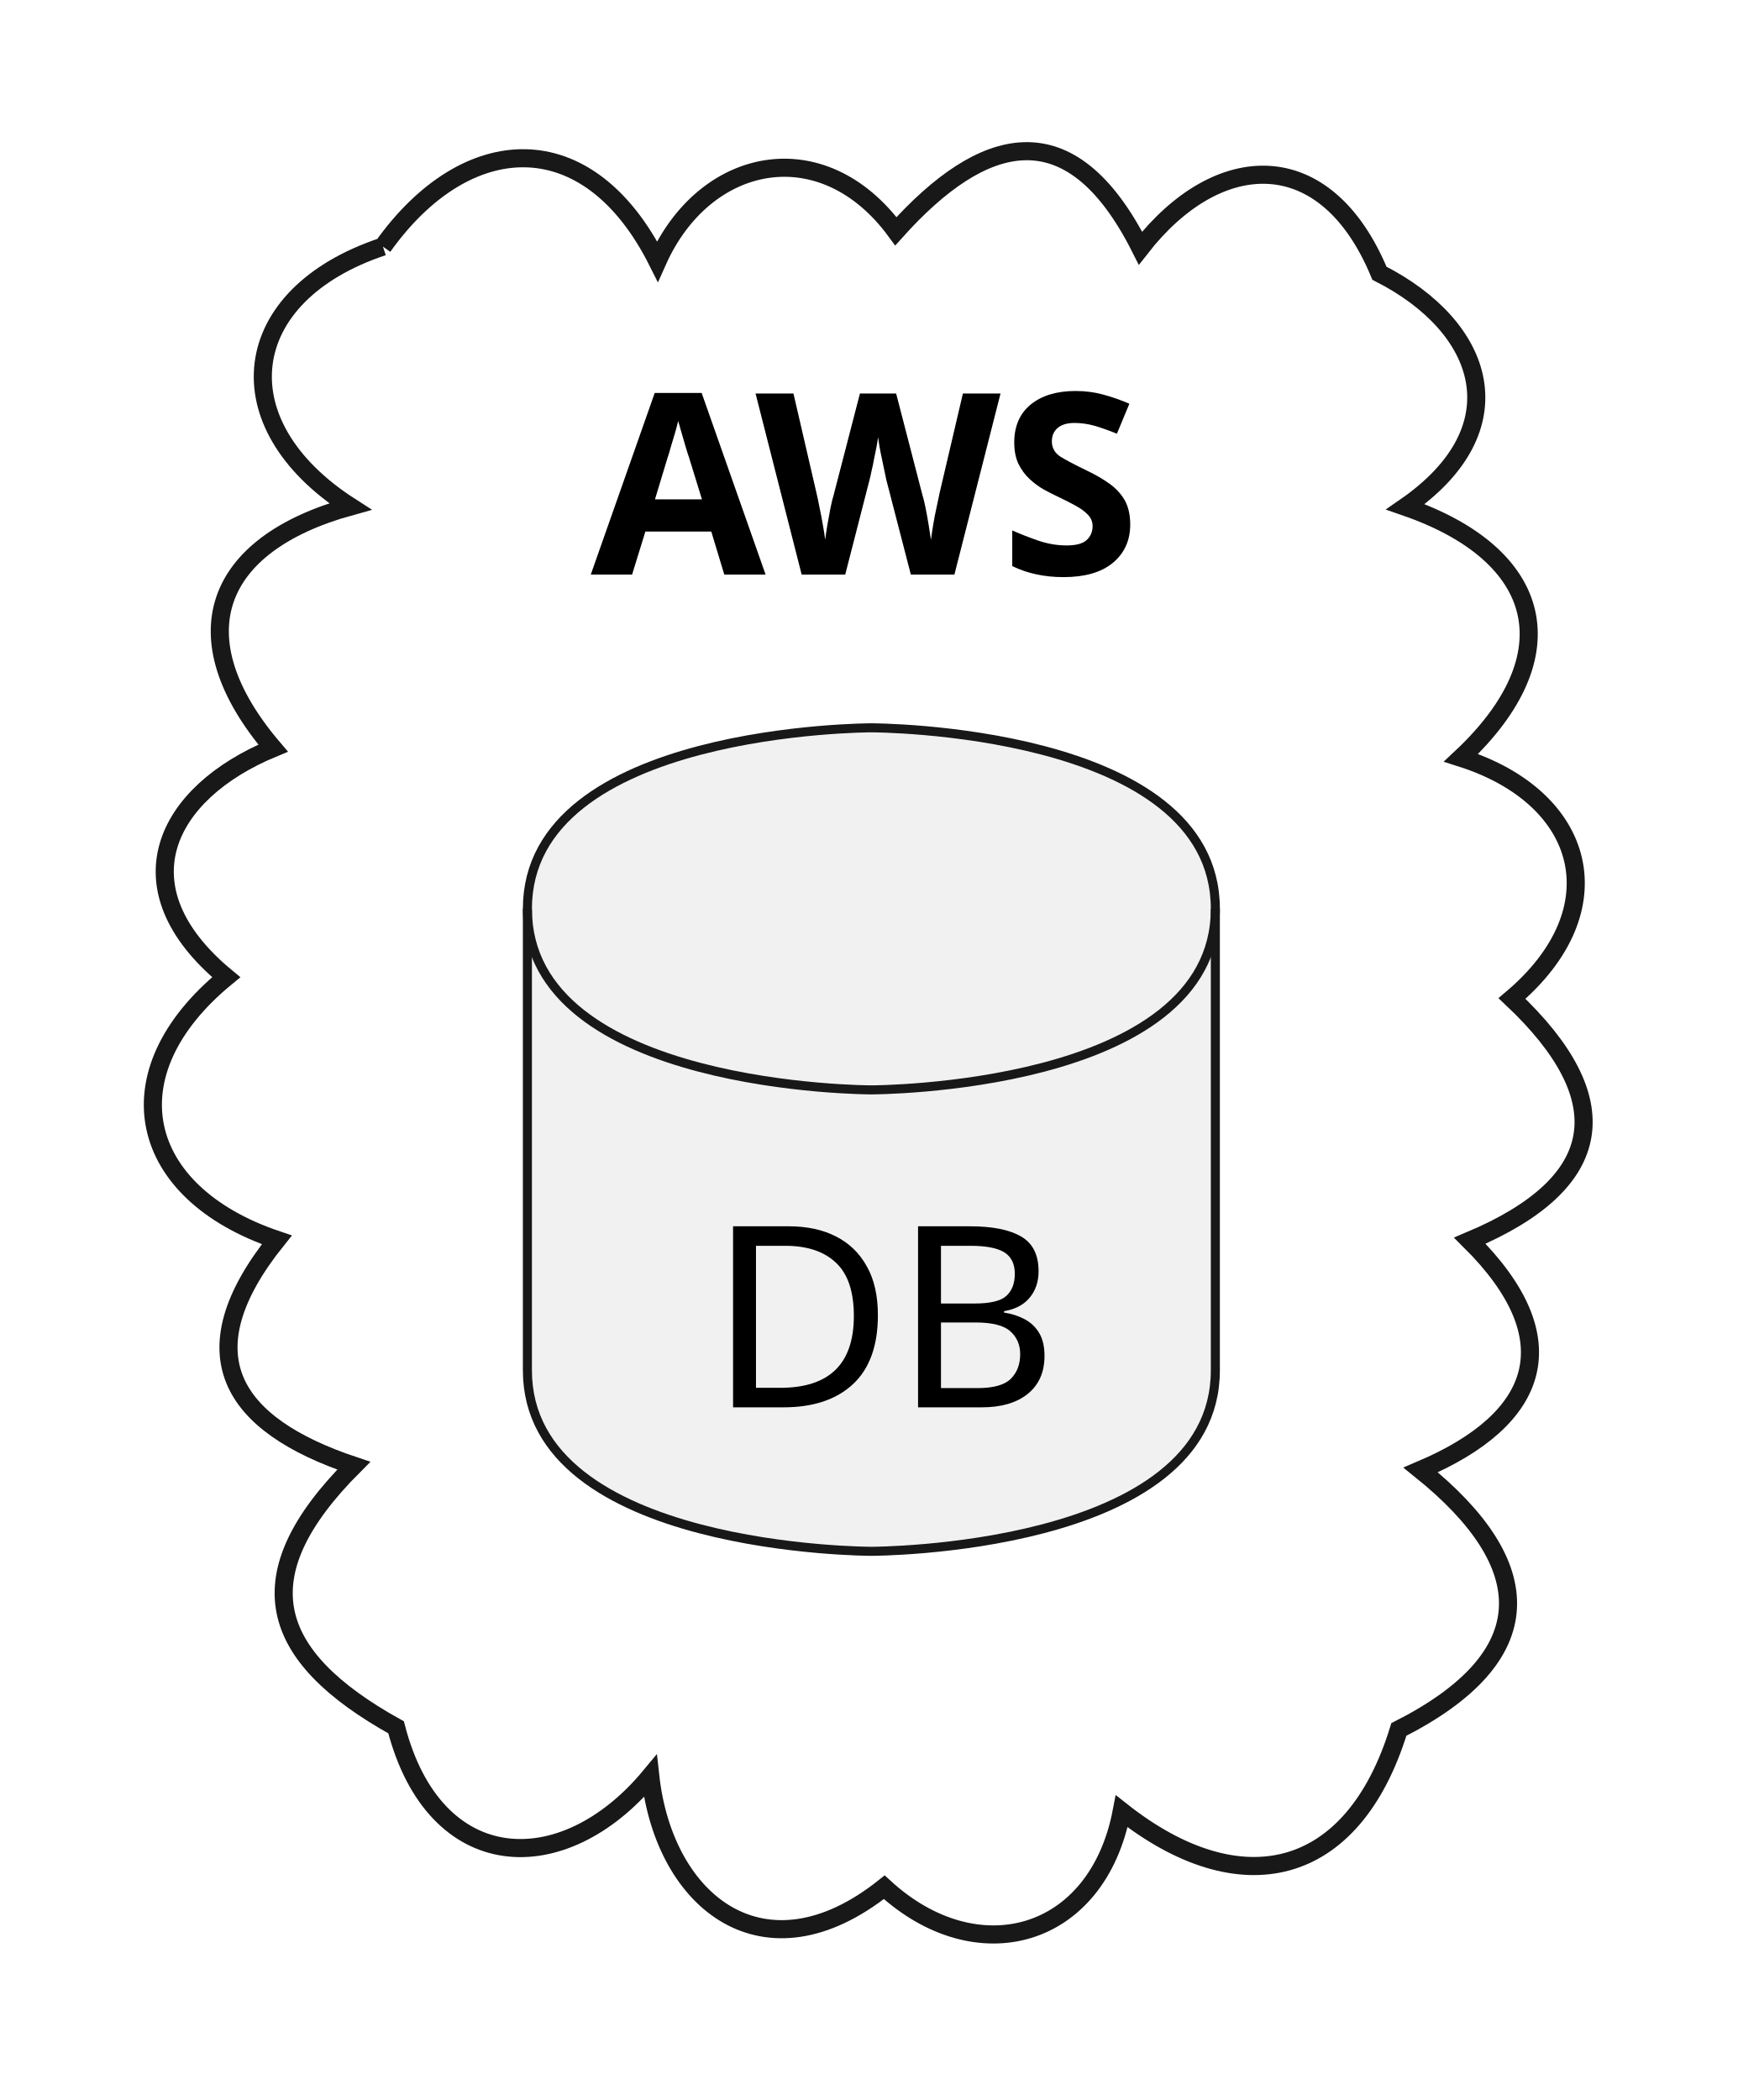
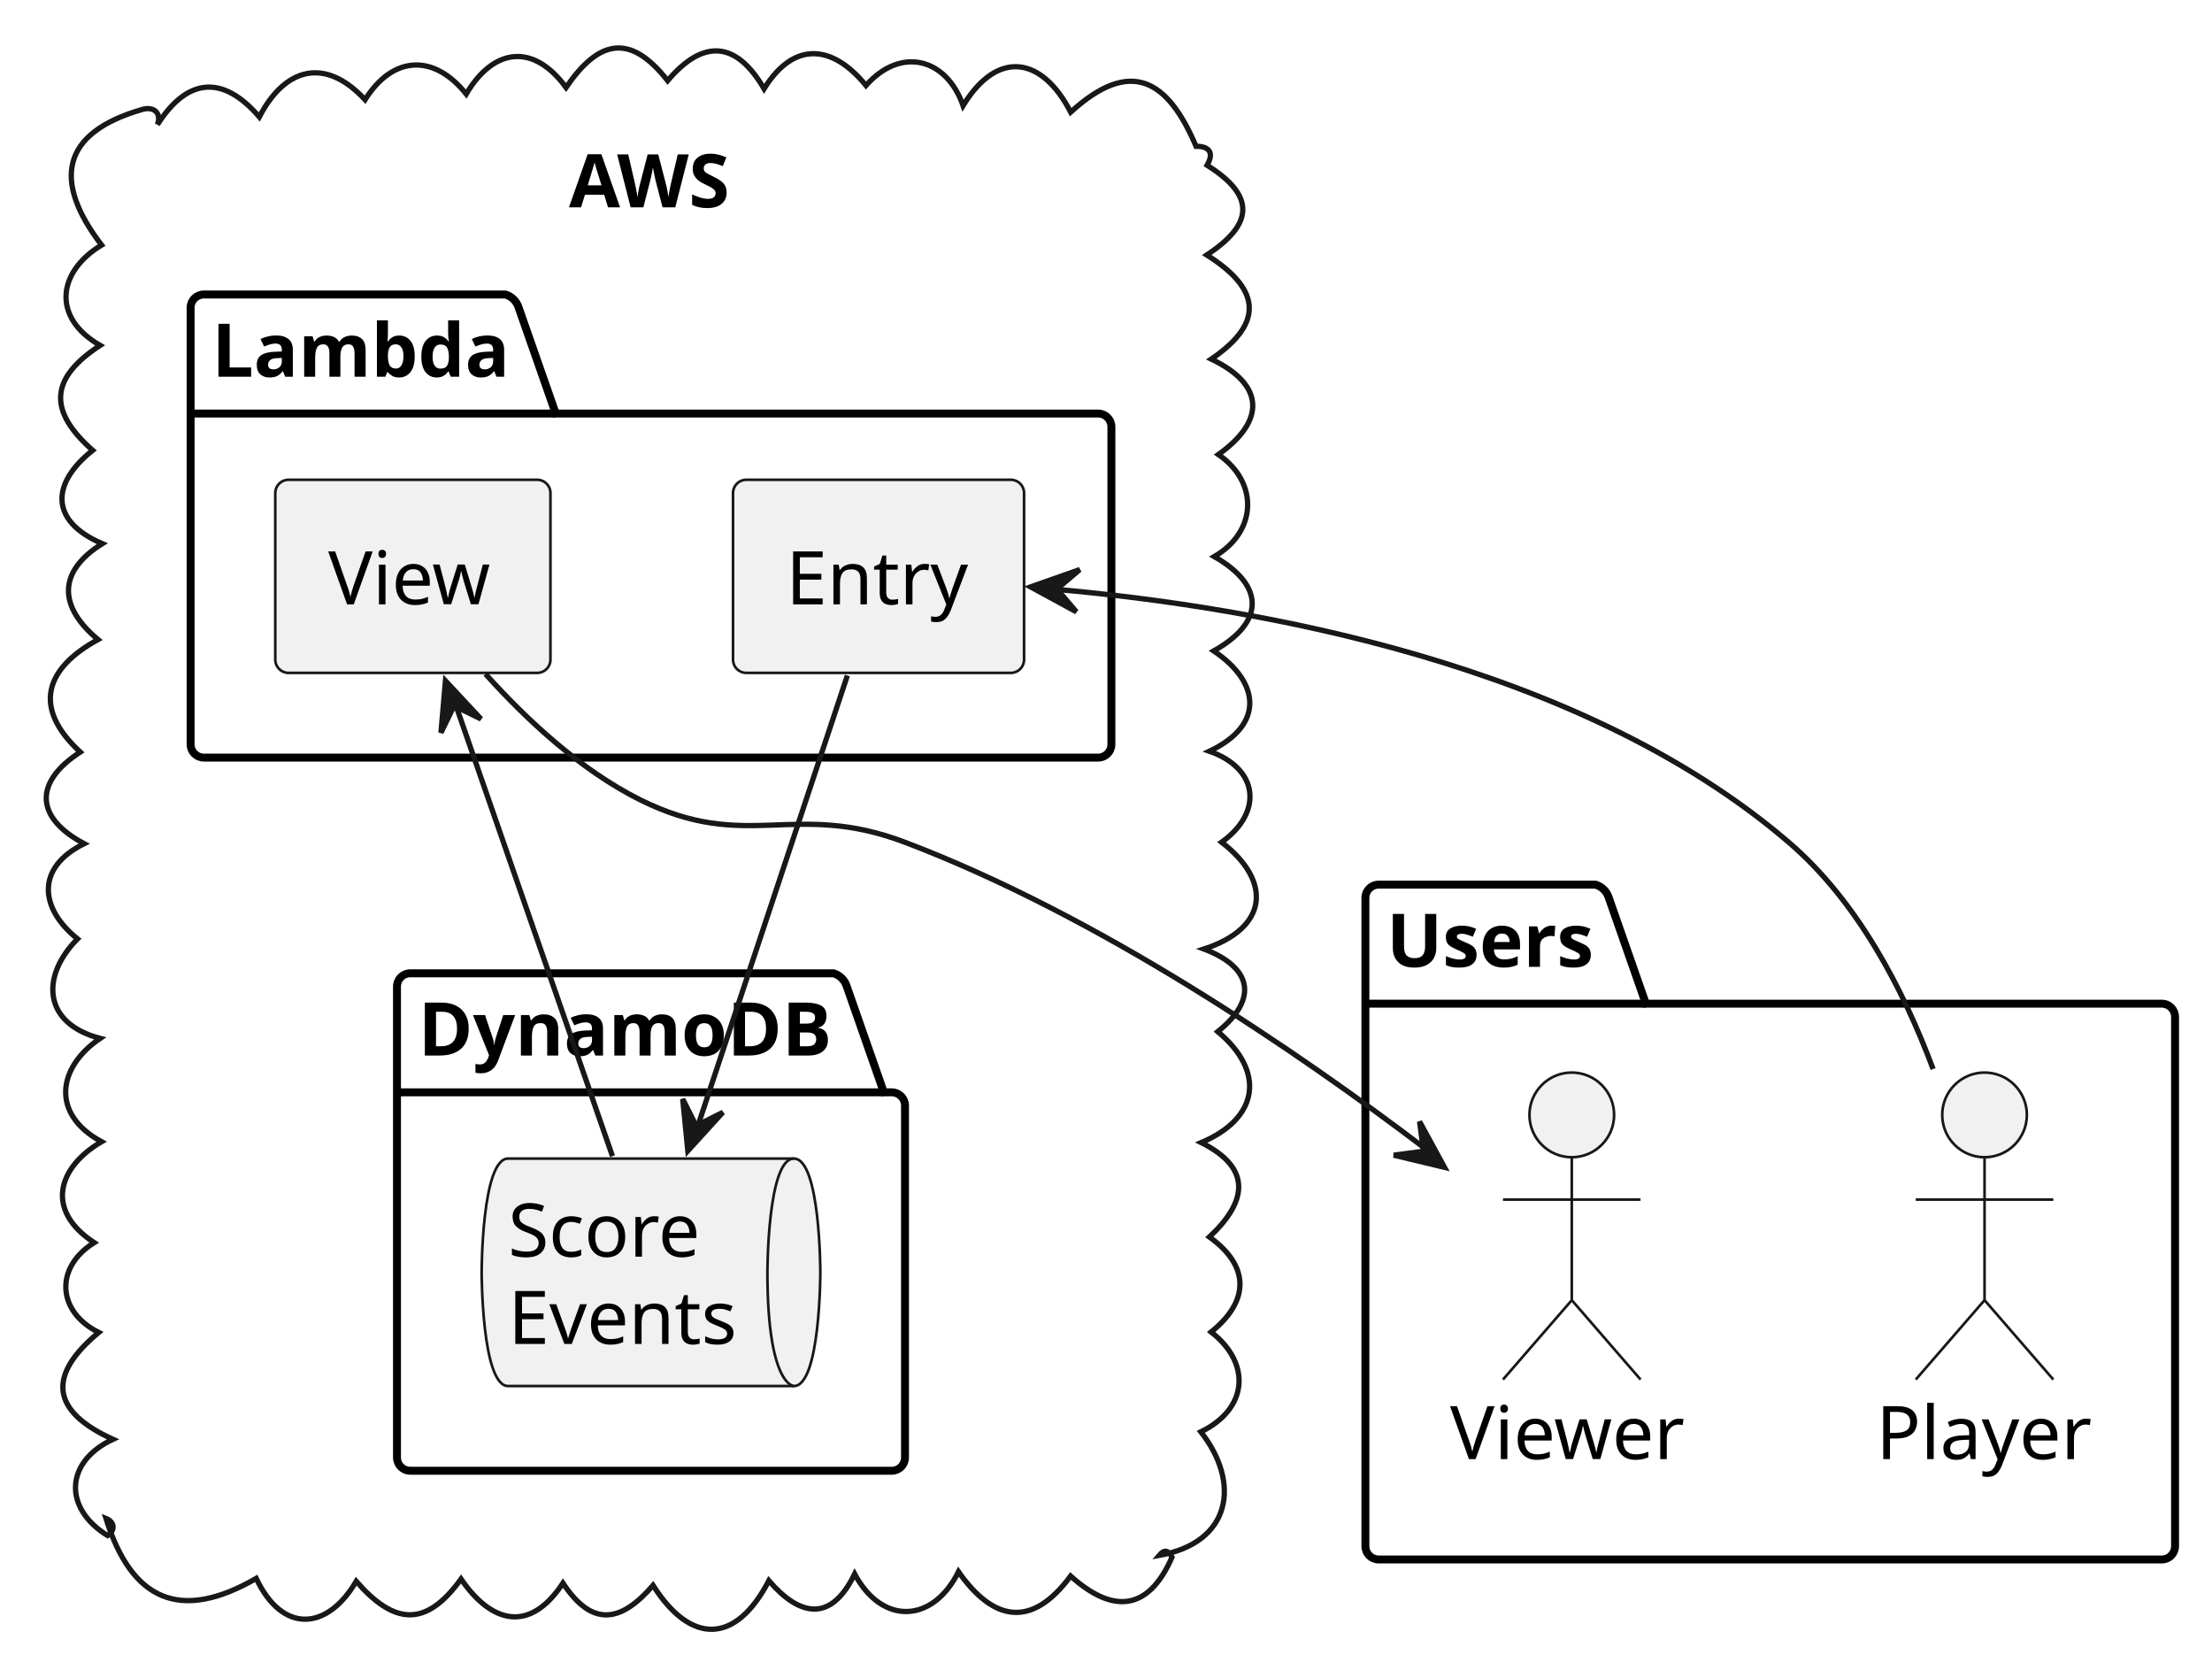
- <svg xmlns="http://www.w3.org/2000/svg" contentStyleType="text/css" height="116px" preserveAspectRatio="none" style="width:96px;height:116px;background:#FFFFFF;" version="1.1" viewBox="0 0 96 116" width="96px" zoomAndPan="magnify">
+ <svg xmlns="http://www.w3.org/2000/svg" contentStyleType="text/css" height="317px" preserveAspectRatio="none" style="width:418px;height:317px;background:#FFFFFF;" version="1.1" viewBox="0 0 418 317" width="418px" zoomAndPan="magnify">
  <defs />
  <g>
+     <g id="cluster_Users">
+       <path d="M260.518,167.128 L301.518,167.128 A3.75,3.75 0 0 1 304.018,169.628 L311.018,189.616 L408.518,189.616 A2.5,2.5 0 0 1 411.018,192.116 L411.018,292.118 A2.5,2.5 0 0 1 408.518,294.618 L260.518,294.618 A2.5,2.5 0 0 1 258.018,292.118 L258.018,169.628 A2.5,2.5 0 0 1 260.518,167.128 " fill="none" style="stroke:#000000;stroke-width:1.5;" />
+       <line style="stroke:#000000;stroke-width:1.5;" x1="258.018" x2="311.018" y1="189.616" y2="189.616" />
+       <text fill="#000000" font-family="sans-serif" font-size="14" font-weight="bold" lengthAdjust="spacing" textLength="40" x="262.018" y="182.663">Users</text>
+     </g>
    <g id="cluster_AWS">
-       <path d="M21.151,13.621 C25.745,7.174 32.476,6.787 36.315,14.434 C38.926,8.576 45.441,7.258 49.486,12.774 C54.265,7.448 59.119,6 62.996,13.707 C67.282,8.203 73.237,7.96 76.196,15.093 C82.066,18.074 83.894,23.662 77.634,27.996 C85.266,30.636 86.755,36.188 80.703,41.858 C87.654,44.07 89.321,50.241 83.519,55.155 C89.407,60.707 88.792,65.332 81.188,68.533 C86.653,73.948 85.119,78.377 78.474,81.198 C84.996,86.44 85.203,91.508 77.268,95.534 C74.719,103.829 68.478,105.199 61.961,100.053 C60.61,107.131 53.964,108.956 48.844,104.248 C42.25,109.501 36.695,105.122 35.919,98.114 C31.101,103.92 23.999,103.637 21.879,95.414 C14.771,91.468 13.461,87.044 19.54,80.964 C12.756,78.695 10.234,74.789 15.29,68.487 C7.593,65.89 6,59.309 12.495,53.979 C6.529,49.045 9.082,43.809 15.085,41.325 C9.837,35.168 11.816,30.059 19.343,27.978 C12.216,23.402 13.118,16.288 21.151,13.621 " fill="none" style="stroke:#181818;stroke-width:1.0;" />
-       <text fill="#000000" font-family="sans-serif" font-size="14" font-weight="bold" lengthAdjust="spacing" textLength="31" x="32.632" y="31.738">AWS</text>
+       <path d="M29.748,23.559 C35.379,14.684 42.084,14.048 49.005,22.089 C53.791,12.862 61.358,10.605 68.987,18.834 C74.241,10.49 81.953,10.089 88.105,17.762 C93.213,9.113 100.73,8.008 106.965,16.524 C113.014,7.705 118.912,6 126.168,15.24 C132.866,7.315 139.113,7.713 144.384,16.77 C150.09,7.579 157.399,8.496 163.647,16.15 C170.215,8.735 178.836,10.925 181.994,19.955 C188.603,9.159 197.002,10.828 202.326,21.19 C213.822,10.693 220.748,15.254 226.018,27.638 C228.622,27.619 229.415,28.956 228.101,31.218 C237.395,37.047 236.822,42.401 228.045,48.171 C237.852,54.365 239.296,60.774 228.895,67.84 C239.12,72.723 239.093,79.565 230.241,85.872 C237.93,91.165 237.524,100.491 229.465,105.15 C239.098,110.648 238.971,117.599 229.351,122.975 C238.035,128.799 239.118,136.92 228.546,141.926 C237.94,145.22 238.679,153.512 230.847,159.113 C240.564,166.595 239.535,175.402 227.514,179.293 C236.551,182.705 237.873,188.684 230.119,194.899 C239.204,202.457 237.88,211.27 227.003,215.859 C236.93,220.838 235.417,227.266 228.538,233.692 C236.255,239.223 236.102,245.833 228.874,251.643 C236.563,257.638 235.775,266.22 226.923,270.505 C234.491,280.119 232.732,291.448 219.018,293.858 C220.022,292.65 220.811,292.872 221.476,294.188 C216.91,304.613 210.119,304.765 202.313,297.747 C194.975,307.688 187.718,306.337 181.124,296.932 C176.314,306.635 166.739,307.13 161.503,297.361 C156.992,306.668 151.046,305.298 145.291,298.624 C139.067,310.626 130.57,310.808 123.407,299.506 C117.42,306.428 111.985,307.597 106.381,299.084 C100.018,308.738 92.765,306.564 87.125,298.307 C80.394,307.628 74.426,306.878 67.314,298.739 C61.815,308.121 53.352,308.645 48.421,298.197 C34.039,306.492 24.89,302.384 20.018,286.858 C21.695,287.538 21.826,289.121 20.331,290.106 C11.904,284.914 12.278,276.139 21.34,271.917 C9.665,266.606 8.819,259.9 18.656,251.728 C10.784,247.813 10.261,239.452 17.8,234.76 C8.426,228.638 10.929,220.529 19.192,215.694 C9.535,210.482 10.866,201.632 18.922,196.175 C7.968,193.292 7.741,184.317 14.653,177.376 C7.537,171.668 6.65,163.96 15.9,159.387 C6.601,154.439 6.372,147.795 15.166,142.079 C6,133.638 8.601,126.253 18.524,120.829 C11.194,114.729 10.697,108.102 19.327,102.71 C9.249,98.4 9.731,91.227 17.512,85.078 C9.031,77.576 9.411,71.477 18.918,65.251 C9.71,59.957 10.889,51.336 19.194,46.297 C9.985,34.265 11.393,25.097 27.018,20.638 C29.118,20.11 30.556,21.368 29.748,23.559 " fill="none" style="stroke:#181818;stroke-width:1.0;" />
+       <text fill="#000000" font-family="sans-serif" font-size="14" font-weight="bold" lengthAdjust="spacing" textLength="31" x="107.518" y="39.173">AWS</text>
    </g>
-     <g id="elem_DB">
-       <path d="M29.132,50.203 C29.132,40.203 48.132,40.203 48.132,40.203 C48.132,40.203 67.132,40.203 67.132,50.203 L67.132,75.691 C67.132,85.691 48.132,85.691 48.132,85.691 C48.132,85.691 29.132,85.691 29.132,75.691 L29.132,50.203 " fill="#F1F1F1" style="stroke:#181818;stroke-width:0.5;" />
-       <path d="M29.132,50.203 C29.132,60.203 48.132,60.203 48.132,60.203 C48.132,60.203 67.132,60.203 67.132,50.203 " fill="none" style="stroke:#181818;stroke-width:0.5;" />
-       <text fill="#000000" font-family="sans-serif" font-size="14" lengthAdjust="spacing" textLength="18" x="39.132" y="77.738">DB</text>
+     <g id="cluster_Lambda">
+       <path d="M38.518,55.638 L95.518,55.638 A3.75,3.75 0 0 1 98.018,58.138 L105.018,78.126 L207.518,78.126 A2.5,2.5 0 0 1 210.018,80.626 L210.018,140.628 A2.5,2.5 0 0 1 207.518,143.128 L38.518,143.128 A2.5,2.5 0 0 1 36.018,140.628 L36.018,58.138 A2.5,2.5 0 0 1 38.518,55.638 " fill="none" style="stroke:#000000;stroke-width:1.5;" />
+       <line style="stroke:#000000;stroke-width:1.5;" x1="36.018" x2="105.018" y1="78.126" y2="78.126" />
+       <text fill="#000000" font-family="sans-serif" font-size="14" font-weight="bold" lengthAdjust="spacing" textLength="56" x="40.018" y="71.173">Lambda</text>
+     </g>
+     <g id="cluster_DynamoDB">
+       <path d="M77.518,183.878 L157.518,183.878 A3.75,3.75 0 0 1 160.018,186.378 L167.018,206.366 L168.518,206.366 A2.5,2.5 0 0 1 171.018,208.866 L171.018,275.358 A2.5,2.5 0 0 1 168.518,277.858 L77.518,277.858 A2.5,2.5 0 0 1 75.018,275.358 L75.018,186.378 A2.5,2.5 0 0 1 77.518,183.878 " fill="none" style="stroke:#000000;stroke-width:1.5;" />
+       <line style="stroke:#000000;stroke-width:1.5;" x1="75.018" x2="167.018" y1="206.366" y2="206.366" />
+       <text fill="#000000" font-family="sans-serif" font-size="14" font-weight="bold" lengthAdjust="spacing" textLength="79" x="79.018" y="199.413">DynamoDB</text>
+     </g>
+     <g id="elem_player">
+       <ellipse cx="375.018" cy="210.628" fill="#F1F1F1" rx="8" ry="8" style="stroke:#181818;stroke-width:0.5;" />
+       <path d="M375.018,218.628 L375.018,245.628 M362.018,226.628 L388.018,226.628 M375.018,245.628 L362.018,260.628 M375.018,245.628 L388.018,260.628 " fill="none" style="stroke:#181818;stroke-width:0.5;" />
+       <text fill="#000000" font-family="sans-serif" font-size="14" lengthAdjust="spacing" textLength="41" x="354.518" y="275.663">Player</text>
+     </g>
+     <g id="elem_viewer">
+       <ellipse cx="297.018" cy="210.628" fill="#F1F1F1" rx="8" ry="8" style="stroke:#181818;stroke-width:0.5;" />
+       <path d="M297.018,218.628 L297.018,245.628 M284.018,226.628 L310.018,226.628 M297.018,245.628 L284.018,260.628 M297.018,245.628 L310.018,260.628 " fill="none" style="stroke:#181818;stroke-width:0.5;" />
+       <text fill="#000000" font-family="sans-serif" font-size="14" lengthAdjust="spacing" textLength="46" x="274.018" y="275.663">Viewer</text>
+     </g>
+     <g id="elem_entry">
+       <rect fill="#F1F1F1" height="36.488" rx="2.5" ry="2.5" style="stroke:#181818;stroke-width:0.5;" width="55" x="138.518" y="90.638" />
+       <text fill="#000000" font-family="sans-serif" font-size="14" lengthAdjust="spacing" textLength="35" x="148.518" y="114.173">Entry</text>
+     </g>
+     <g id="elem_view">
+       <rect fill="#F1F1F1" height="36.488" rx="2.5" ry="2.5" style="stroke:#181818;stroke-width:0.5;" width="52" x="52.018" y="90.638" />
+       <text fill="#000000" font-family="sans-serif" font-size="14" lengthAdjust="spacing" textLength="32" x="62.018" y="114.173">View</text>
+     </g>
+     <g id="elem_scoreEvents">
+       <path d="M96.018,218.878 L150.018,218.878 C155.018,218.878 155.018,240.366 155.018,240.366 C155.018,240.366 155.018,261.854 150.018,261.854 L96.018,261.854 C91.018,261.854 91.018,240.366 91.018,240.366 C91.018,240.366 91.018,218.878 96.018,218.878 " fill="#F1F1F1" style="stroke:#181818;stroke-width:0.5;" />
+       <path d="M150.018,218.878 C145.018,218.878 145.018,240.366 145.018,240.366 C145.018,261.854 150.018,261.854 150.018,261.854 " fill="none" style="stroke:#181818;stroke-width:0.5;" />
+       <text fill="#000000" font-family="sans-serif" font-size="14" lengthAdjust="spacing" textLength="38" x="96.018" y="237.413">Score</text>
+       <text fill="#000000" font-family="sans-serif" font-size="14" lengthAdjust="spacing" textLength="44" x="96.018" y="253.901">Events</text>
+     </g>
+     <g id="link_entry_scoreEvents">
+       <path d="M160.128,127.618 C152.818,149.638 140.278,187.408 131.818,212.868 " fill="none" id="entry-to-scoreEvents" style="stroke:#181818;stroke-width:1.0;" />
+       <polygon fill="#181818" points="129.978,217.428,136.605,210.143,131.55,212.682,129.011,207.626,129.978,217.428" style="stroke:#181818;stroke-width:1.0;" />
+     </g>
+     <g id="link_scoreEvents_view">
+       <path d="M115.738,218.428 C107.628,195.078 94.538,157.428 86.118,133.178 " fill="none" id="scoreEvents-to-view" style="stroke:#181818;stroke-width:1.0;" />
+       <polygon fill="#181818" points="84.178,128.618,83.326,138.43,85.806,133.345,90.89,135.825,84.178,128.618" style="stroke:#181818;stroke-width:1.0;" />
+     </g>
+     <g id="link_player_entry">
+       <path d="M365.298,201.968 C359.618,186.768 350.948,170.208 338.018,159.128 C298.628,125.348 237.398,114.688 199.608,111.348 " fill="none" id="player-to-entry" style="stroke:#181818;stroke-width:1.0;" />
+       <polygon fill="#181818" points="194.748,110.878,203.399,115.585,199.732,111.278,204.039,107.61,194.748,110.878" style="stroke:#181818;stroke-width:1.0;" />
+     </g>
+     <g id="link_view_viewer">
+       <path d="M91.738,127.328 C99.428,135.878 109.718,145.508 121.018,151.128 C141.168,161.148 149.978,151.138 171.018,159.128 C207.618,173.018 244.858,198.428 269.258,216.938 " fill="none" id="view-to-viewer" style="stroke:#181818;stroke-width:1.0;" />
+       <polygon fill="#181818" points="272.968,220.538,268.256,211.889,268.999,217.497,263.391,218.239,272.968,220.538" style="stroke:#181818;stroke-width:1.0;" />
    </g>
  </g>
</svg>
